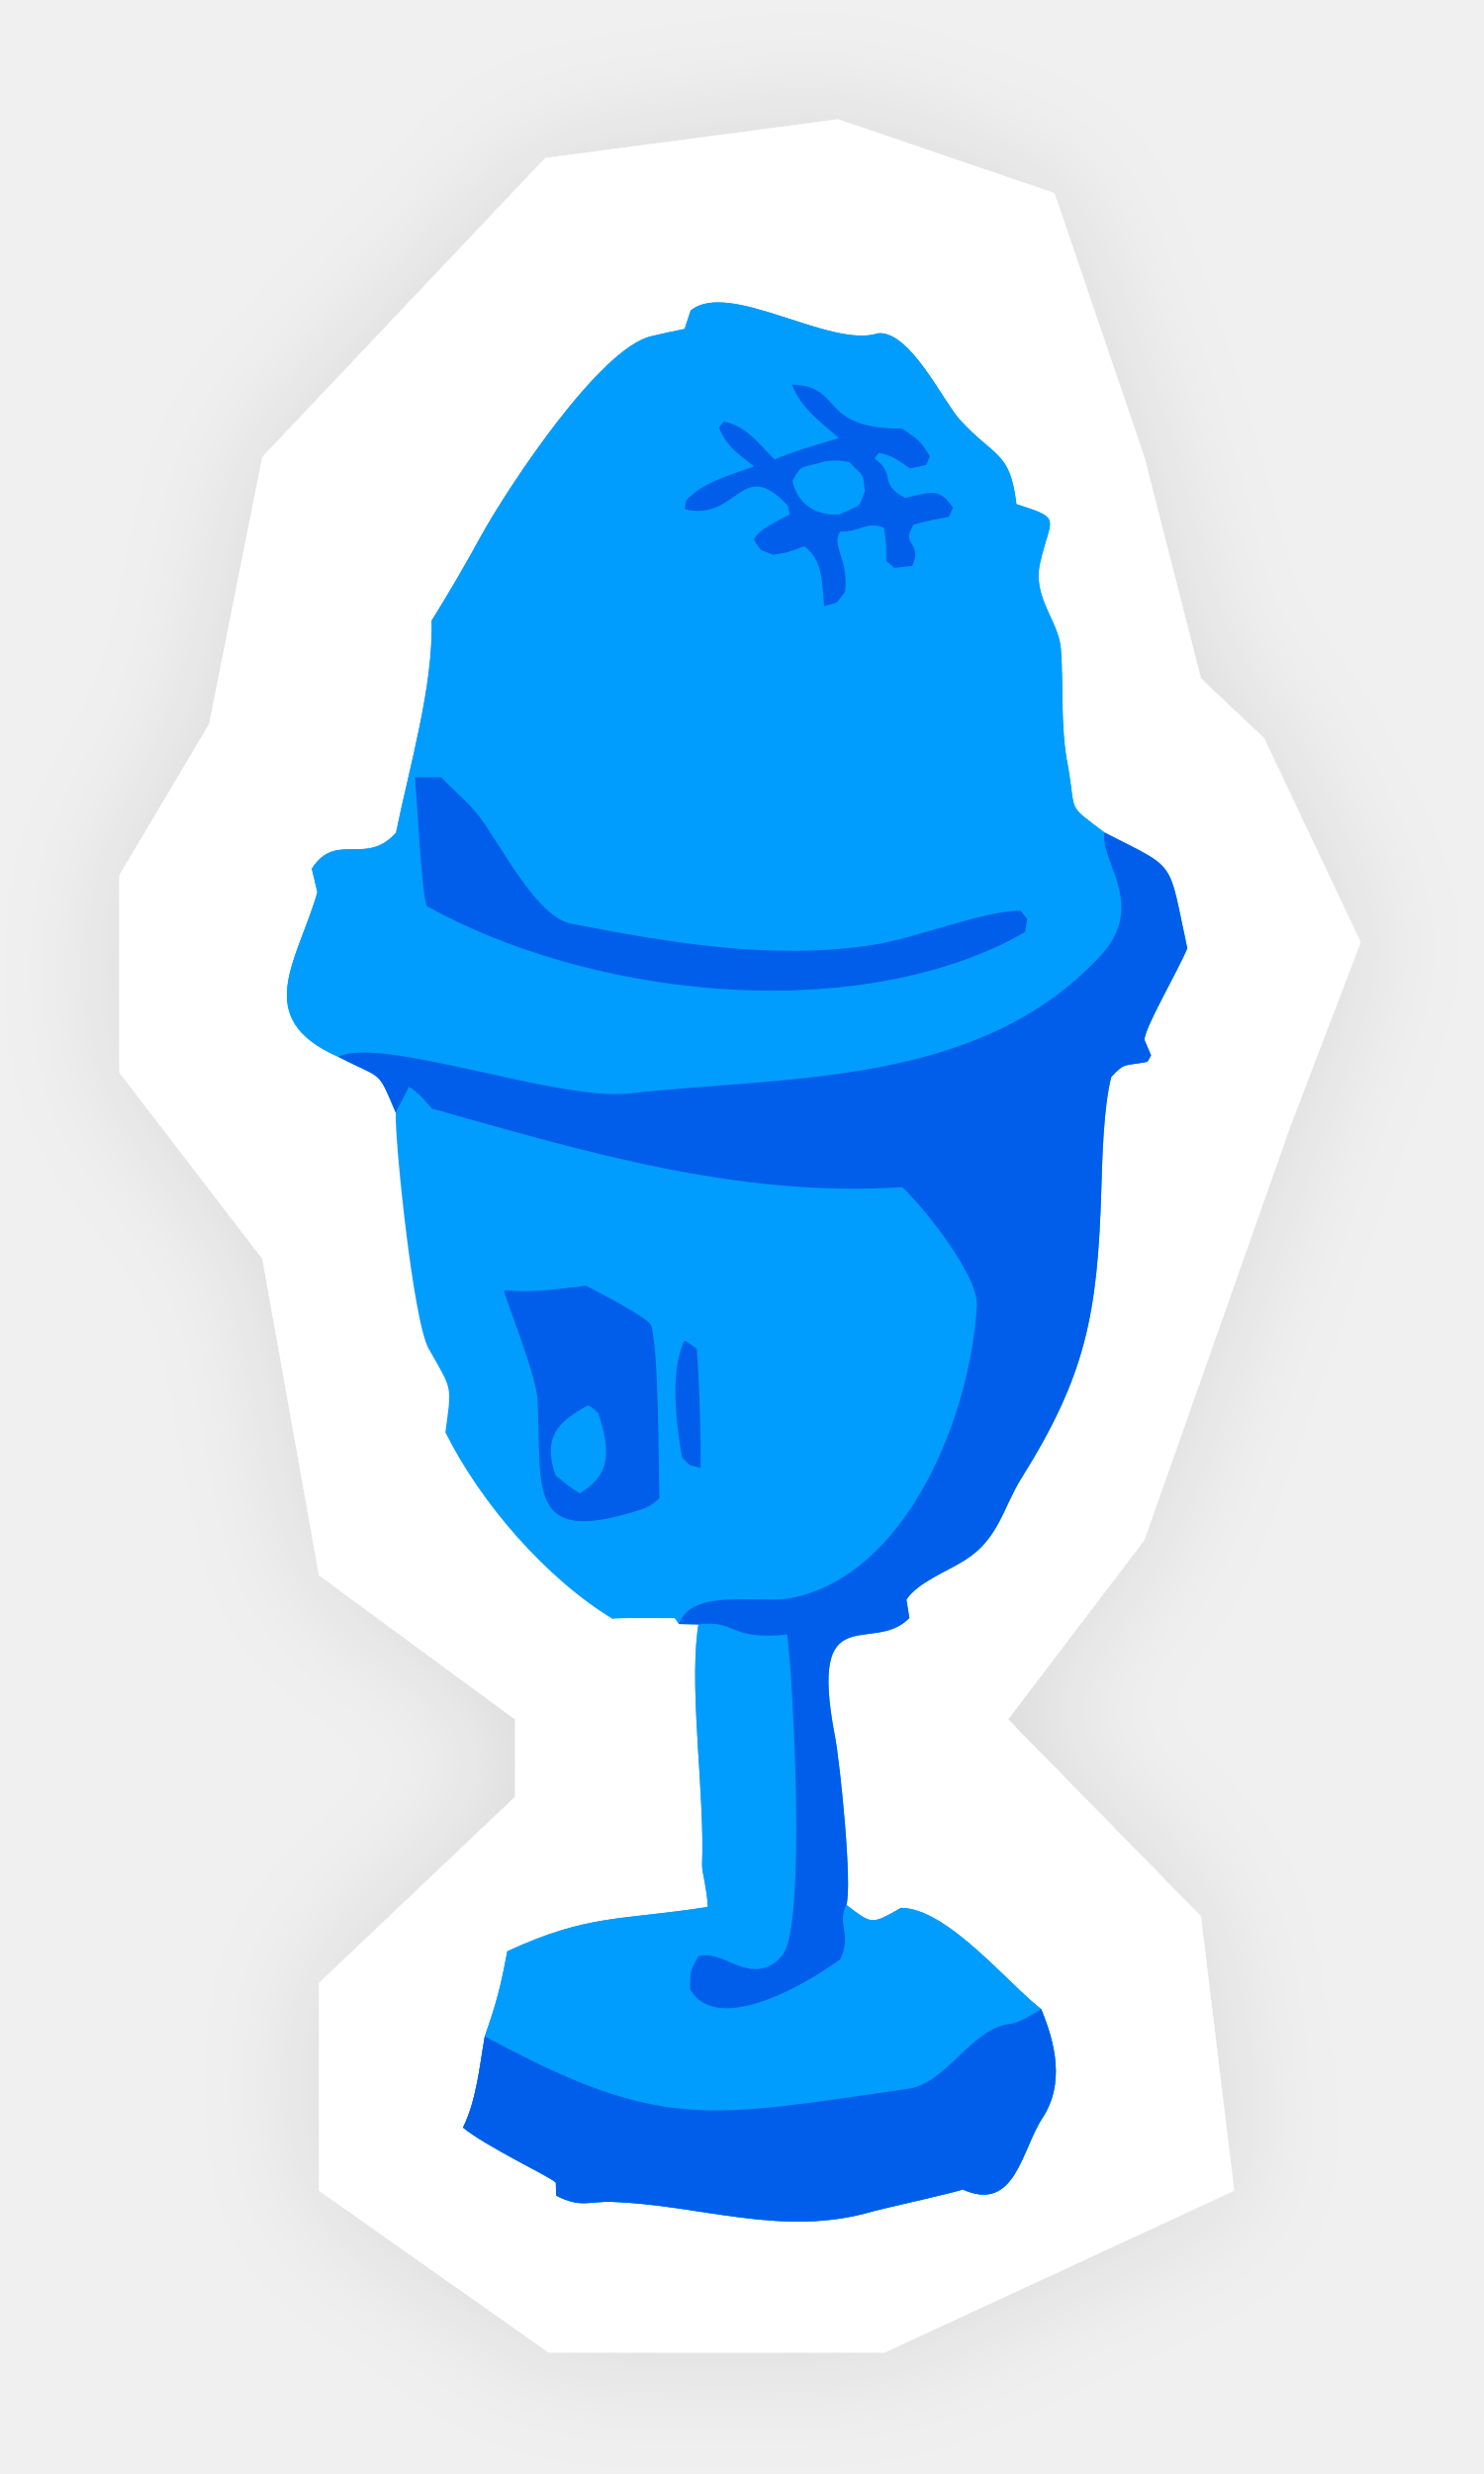
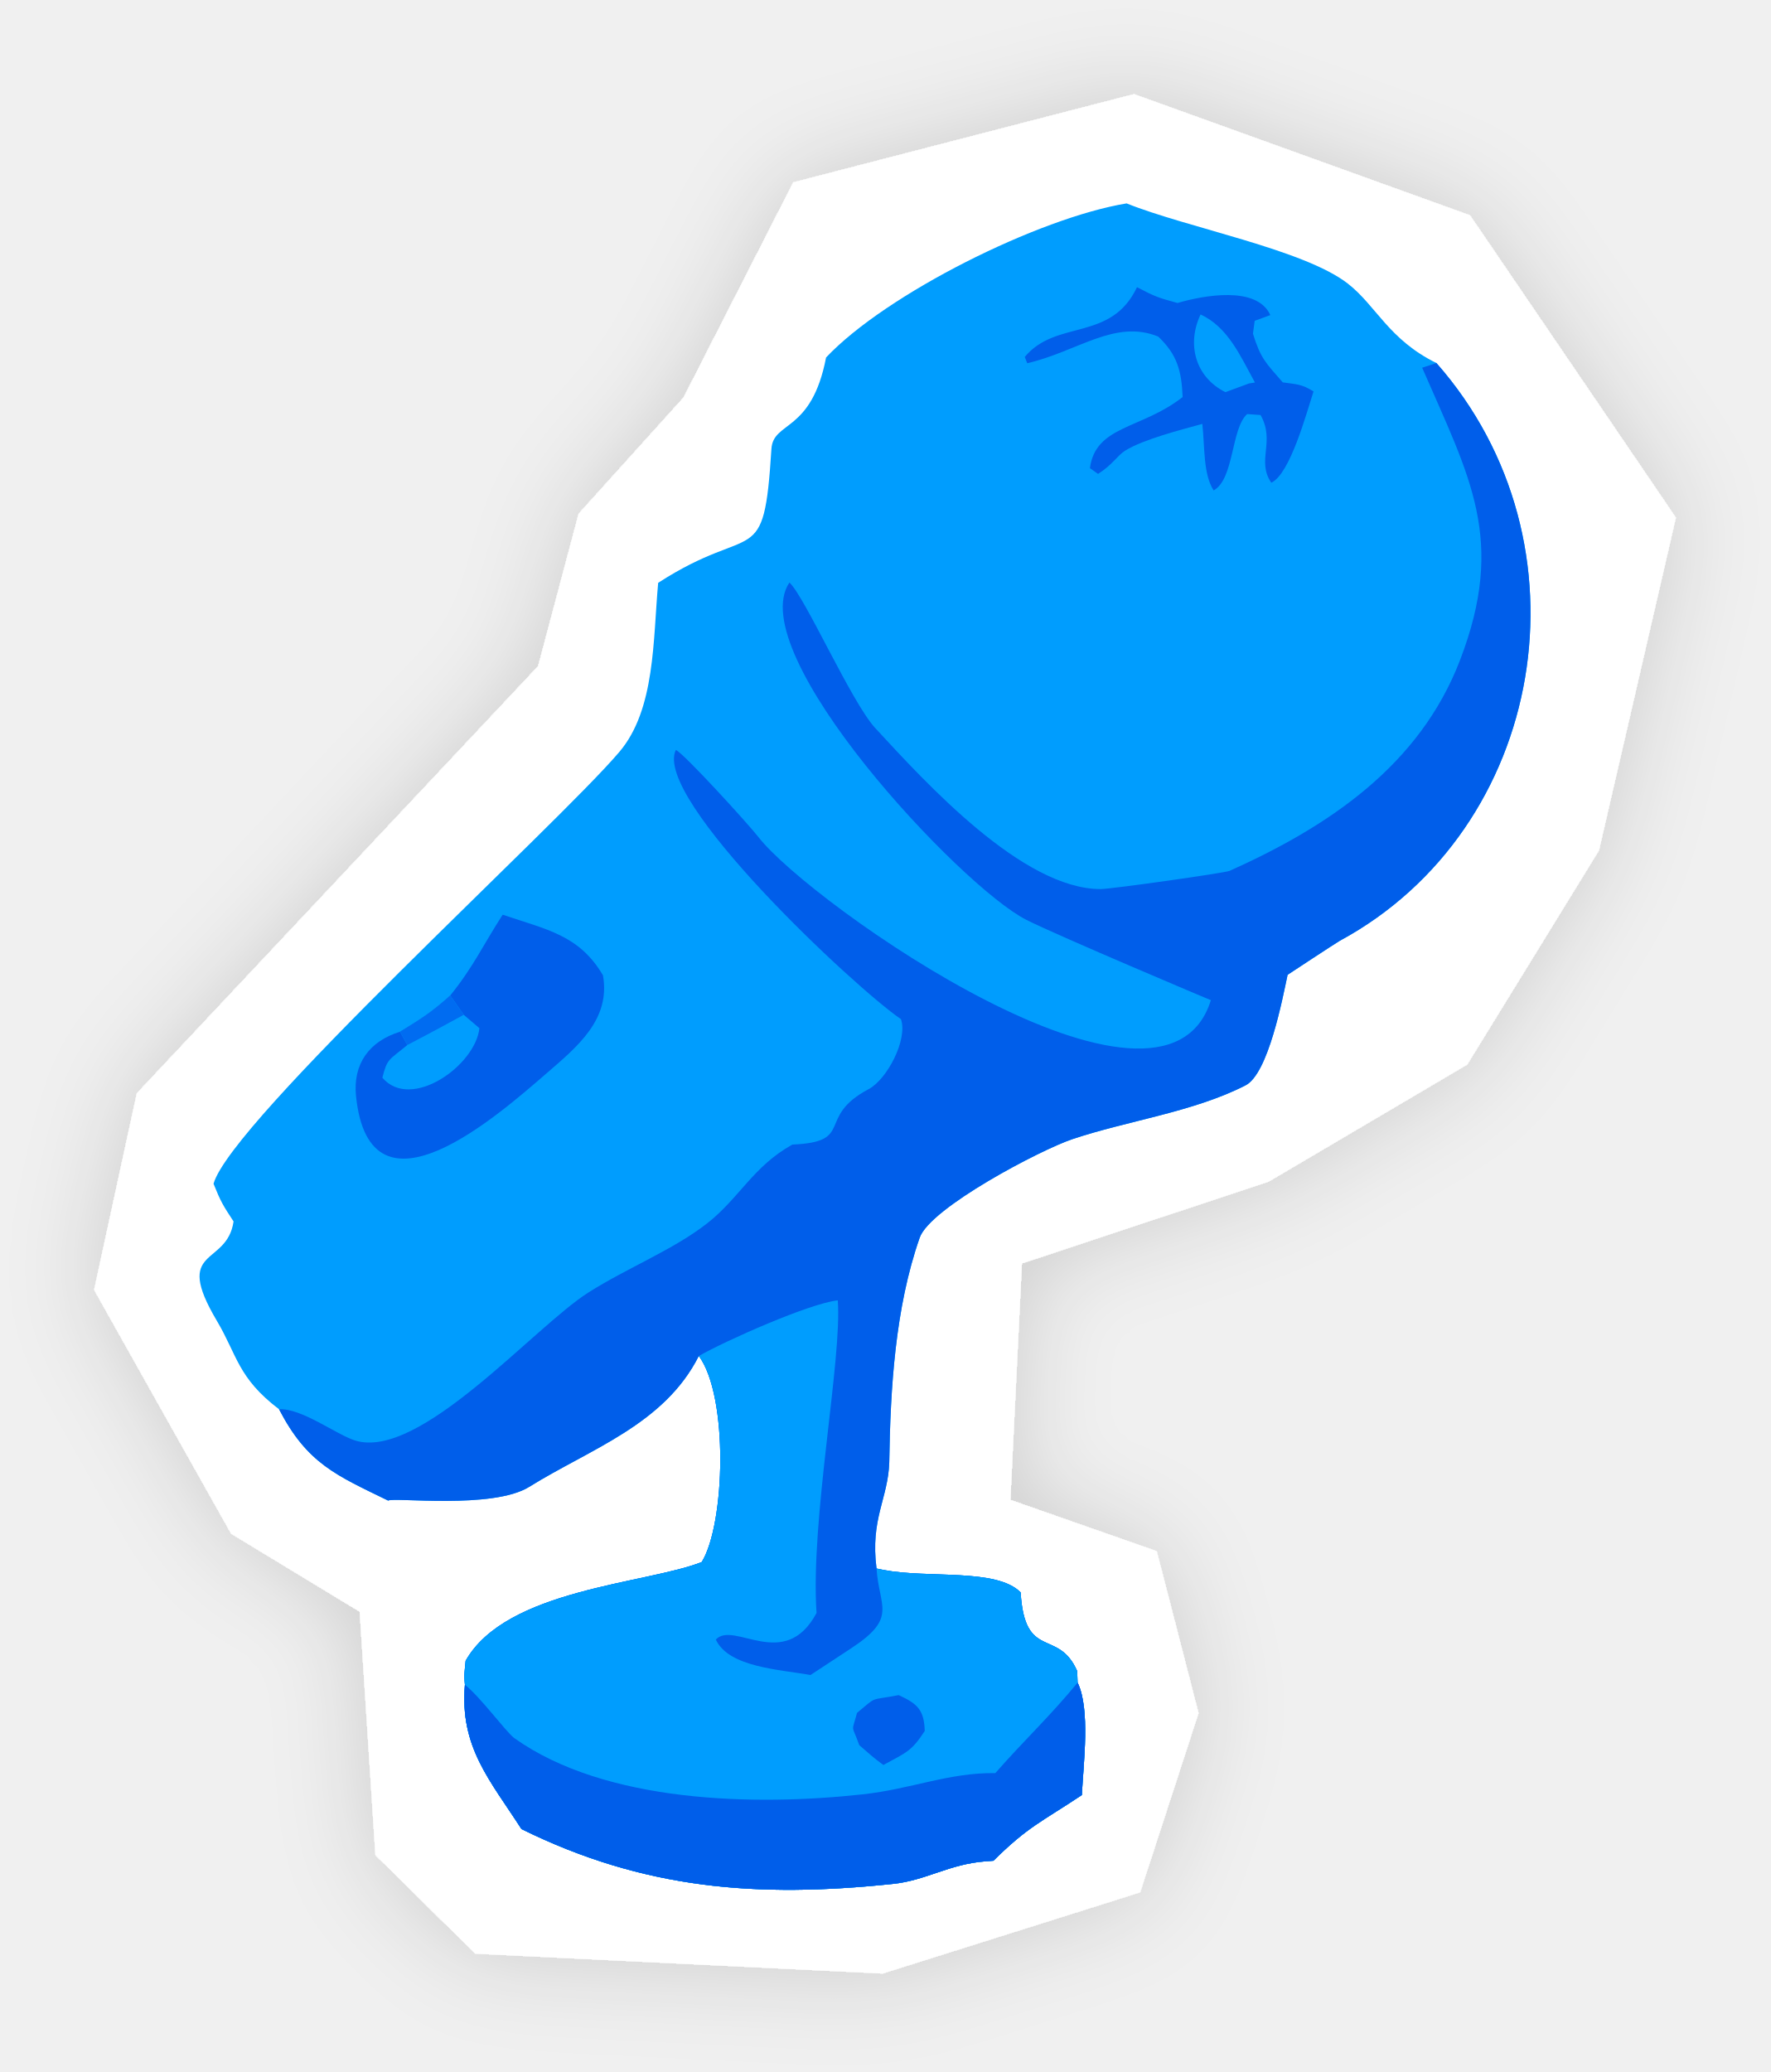
- <svg xmlns="http://www.w3.org/2000/svg" width="153" height="255" viewBox="0 0 153 255" fill="none">
-   <g filter="url(#filter0_d_231_1203)">
-     <path d="M27.059 47.102L56.22 16.294L86.41 12.308L108.709 19.919L117.972 47.102L123.804 69.937L130.322 76.098L140.271 97.12L133.067 115.967L117.972 158.736L103.906 177.221L123.804 197.518L127.234 225.789L91.213 242.461H56.563L32.892 225.789V204.405L53.133 185.195V177.221L32.892 162.361L27.059 129.74L12.308 110.531V90.234L21.57 74.648L27.059 47.102Z" fill="white" />
-     <path d="M44.493 63.981C46.297 61.083 48.02 58.13 49.661 55.124C52.45 50.106 61.827 35.917 67.116 34.661C68.266 34.387 69.424 34.134 70.584 33.903L71.204 32.008C75.167 28.773 85.563 35.97 90.545 34.351C93.835 34.077 97.257 41.409 98.973 43.275C102.586 47.215 104.154 46.482 104.792 51.962C109.702 53.524 108.26 53.292 107.216 58.115C106.454 61.629 109.176 64.028 109.382 66.921C109.668 70.876 109.304 74.963 110.103 78.936C110.99 84.029 109.918 82.776 113.862 85.804C121.487 89.703 120.385 88.424 122.414 97.742C121.389 100.198 117.971 105.973 118 107.192L118.677 108.779L118.305 109.439C115.838 109.93 116.023 109.462 114.575 111.003C113.781 114.027 113.642 119.444 113.551 122.502C113.168 135.474 111.956 141.75 105.289 152.394C103.421 155.384 102.983 158.601 99.492 160.805C97.583 162.007 94.589 163.122 93.453 164.881L93.757 166.771C89.972 170.672 83.282 164.371 86.084 178.957C86.625 181.774 87.899 194.399 87.258 196.344C89.962 198.372 89.793 198.397 92.898 196.643C97.656 196.68 103.921 204.44 107.338 207.077C108.807 210.587 109.79 214.781 107.484 218.289C105.286 221.624 104.688 228.128 99.226 225.66C99.448 225.761 90.882 227.667 89.953 227.938C80.678 230.649 72.293 227.267 63.151 226.954C60.635 226.865 59.925 227.615 57.341 226.309L57.307 224.964C56.785 224.391 50.142 221.271 47.73 219.294C49.12 216.482 49.423 213.084 49.981 209.884C51.225 206.309 51.593 204.863 52.3 201.122C60.696 197.236 64.031 197.958 72.969 196.549C72.936 194.906 72.354 192.897 72.382 192.198C72.67 185.179 71.094 174.625 71.904 168.185L72.006 167.433L69.984 167.389L69.561 166.784C69.29 166.804 62.9 166.704 63.196 166.882C56.362 162.763 49.546 154.946 45.916 147.628C46.588 142.706 46.65 143.355 44.2 139.029C42.593 136.201 40.682 117.439 40.798 114.669C38.849 110.134 39.585 111.364 34.886 108.931C25.756 104.952 30.748 98.938 32.719 91.962C32.719 91.962 32.199 89.761 32.145 89.534C34.662 85.645 37.707 89.332 40.826 85.831C42.228 78.993 44.7 70.612 44.493 63.981Z" fill="#009DFE" />
-     <path d="M44.493 63.981C46.297 61.083 48.02 58.13 49.661 55.124C52.45 50.106 61.827 35.917 67.116 34.661C68.266 34.387 69.424 34.134 70.584 33.903L71.204 32.008C75.167 28.773 85.563 35.97 90.545 34.351C93.835 34.077 97.257 41.409 98.973 43.275C102.586 47.215 104.154 46.482 104.792 51.962C109.702 53.524 108.26 53.292 107.216 58.115C106.454 61.629 109.176 64.028 109.382 66.921C109.668 70.876 109.304 74.963 110.103 78.936C110.99 84.029 109.918 82.776 113.862 85.804C113.436 89.03 118.368 93.293 113.349 98.637C100.782 112.02 81.341 110.893 64.853 112.701C57.392 113.514 39.218 106.703 34.886 108.931C25.756 104.952 30.748 98.938 32.719 91.962C32.719 91.962 32.199 89.761 32.145 89.534C34.662 85.645 37.707 89.332 40.826 85.831C42.228 78.993 44.7 70.612 44.493 63.981Z" fill="#009DFE" />
-     <path d="M42.788 80.113L45.481 80.111C46.771 81.474 48.221 82.614 49.389 84.128C51.585 86.98 55.29 94.514 58.897 95.211C69.122 97.185 79.764 99.005 90.126 97.373C94.326 96.711 101.574 93.824 105.203 93.861L105.901 94.697L105.69 96.055L104.118 96.931C86.859 105.627 60.638 102.645 44.002 93.395C43.458 92.196 42.986 82.192 42.788 80.113Z" fill="#005EEA" />
-     <path d="M81.659 39.646C87.114 39.803 84.213 44.168 93.034 44.181C94.644 45.308 94.887 45.364 95.871 47.047L95.489 47.933L93.806 48.283C92.622 47.48 92.004 46.91 90.6 46.685L90.165 47.262C92.466 48.896 90.511 49.888 93.329 51.312C95.797 50.822 96.803 50.114 98.248 52.321L97.832 53.276C96.483 53.503 95.531 53.724 94.206 54.066C92.776 56.325 95.189 55.826 94.057 58.327L92.206 58.539L91.371 57.821C91.376 56.267 91.4 55.977 91.127 54.393C89.278 53.69 88.828 54.812 86.627 54.793C85.642 56.207 87.556 57.667 87.123 61.012C85.983 62.427 86.671 61.937 84.964 62.494C84.749 60.1 84.866 57.741 82.917 56.303C81.421 56.872 81.254 56.957 79.706 57.186C78.074 56.501 78.698 57.036 77.704 55.622C78.376 54.422 80.072 53.777 81.426 53.01L81.233 52.133C76.388 46.899 76.125 53.822 70.597 52.487L70.749 51.571C72.499 49.682 75.32 48.955 77.741 48.079C76.088 46.731 74.927 46.072 74.129 44.066L74.593 43.451C76.876 43.879 78.105 45.583 79.852 47.358C81.932 46.457 84.311 45.81 86.488 45.144C84.605 43.498 82.523 42.027 81.659 39.646Z" fill="#005EEA" />
-     <path d="M85.122 47.537C86.324 47.429 86.374 47.439 87.57 47.633C89.142 49.287 88.879 48.541 89.174 50.571C88.441 52.552 88.912 51.87 86.597 53.002C84.271 53.24 82.226 52.028 81.703 49.577C82.675 47.752 82.476 48.326 85.122 47.537Z" fill="#009DFE" />
-     <path d="M72.006 167.433C75.943 166.911 75.07 169.112 81.166 168.476C81.792 173.411 83.073 198.059 80.765 201.373C80.156 202.244 79.254 202.831 78.24 202.939C75.984 203.18 74.226 201.104 72.03 201.614C71.086 203.187 71.178 203.148 71.147 205.062C74.033 209.926 83.301 204.37 86.613 201.969C87.893 199.401 86.244 198.307 87.258 196.344C89.962 198.372 89.793 198.397 92.898 196.643C97.656 196.68 103.921 204.44 107.338 207.077C108.807 210.587 109.789 214.781 107.483 218.289C105.286 221.624 104.688 228.128 99.226 225.66C99.448 225.761 90.882 227.667 89.952 227.937C80.677 230.649 72.293 227.267 63.151 226.954C60.634 226.865 59.924 227.615 57.341 226.309L57.306 224.963C56.785 224.391 50.142 221.271 47.73 219.294C49.12 216.481 49.423 213.084 49.981 209.884C51.225 206.309 51.592 204.863 52.3 201.122C60.695 197.236 64.031 197.958 72.969 196.549C72.936 194.905 72.354 192.897 72.382 192.197C72.67 185.179 71.094 174.625 71.904 168.185L72.006 167.433Z" fill="#009DFE" />
-     <path d="M47.73 219.294C49.12 216.481 49.423 213.084 49.981 209.884C68.289 219.801 72.943 218.23 93.586 215.302C97.699 214.719 100.14 208.953 104.299 208.58C105.012 208.516 106.67 207.513 107.338 207.077C108.807 210.587 109.789 214.78 107.483 218.288C105.285 221.624 104.687 228.128 99.226 225.66C99.448 225.761 90.882 227.667 89.952 227.937C80.677 230.649 72.293 227.267 63.151 226.954C60.634 226.865 59.924 227.615 57.34 226.309L57.306 224.963C56.785 224.391 50.142 221.271 47.73 219.294Z" fill="#005EEA" />
-     <path d="M113.861 85.804C121.486 89.704 120.384 88.424 122.413 97.742C121.388 100.199 117.97 105.973 118 107.192L118.676 108.78L118.305 109.44C115.837 109.93 116.022 109.462 114.575 111.003C113.78 114.028 113.642 119.444 113.55 122.502C113.167 135.474 111.955 141.75 105.289 152.394C103.42 155.385 102.982 158.602 99.491 160.805C97.583 162.007 94.588 163.122 93.452 164.881L93.757 166.771C89.972 170.672 83.281 164.371 86.084 178.957C86.624 181.774 87.898 194.4 87.258 196.344C86.243 198.308 87.892 199.401 86.612 201.97C83.301 204.37 74.033 209.926 71.147 205.062C71.178 203.148 71.085 203.187 72.029 201.615C74.226 201.105 75.983 203.18 78.24 202.94C79.253 202.831 80.156 202.244 80.765 201.374C83.073 198.059 81.792 173.411 81.166 168.476C75.07 169.112 75.943 166.911 72.006 167.433L69.984 167.39C71.372 163.583 78.388 165.344 81.58 164.71C93.52 162.338 100.034 146.003 100.715 134.604C100.901 131.479 95.216 124.425 93.025 122.364C76.121 123.447 60.553 118.784 44.528 114.262C44.489 114.252 43.082 112.45 42.162 112.043L40.797 114.67C38.849 110.134 39.584 111.364 34.885 108.931C39.218 106.704 57.391 113.515 64.853 112.701C81.341 110.893 100.782 112.02 113.348 98.637C118.367 93.294 113.435 89.03 113.861 85.804Z" fill="#005EEA" />
-     <path d="M51.927 132.999C55.17 133.229 57.18 132.911 60.429 132.519C61.751 133.217 66.894 135.857 67.138 136.623C67.942 139.174 67.891 151.651 67.992 154.428L67.374 154.961C67.263 155.022 66.53 155.455 66.38 155.504C54.259 159.484 55.854 153.843 55.43 144.365C55.323 141.929 52.618 135.235 51.927 132.999Z" fill="#005EEA" />
-     <path d="M60.615 144.869C61.082 145.032 61.272 145.312 61.688 145.69C62.867 149.328 63.145 151.889 59.777 153.914C58.739 153.287 58.227 152.832 57.28 152.078C55.941 148.18 57.439 146.561 60.615 144.869Z" fill="#009DFE" />
-     <path d="M70.578 138.169C70.967 138.357 71.462 138.762 71.834 139.034C72.078 141.358 72.306 149.086 72.226 151.307C70.761 150.888 71.356 151.271 70.32 150.223C69.716 146.836 69.018 141.262 70.578 138.169Z" fill="#005EEA" />
+ <svg xmlns="http://www.w3.org/2000/svg" width="188" height="220" viewBox="0 0 188 220" fill="none">
+   <g filter="url(#filter0_d_336_1506)">
+     <path d="M84.24 19.363L72.586 42.217L61.445 54.556L57.143 70.742L14.53 116.094L10 136.953L24.548 162.841L38.198 171.118L39.866 196.964L50.481 207.436L93.709 209.542L121.065 200.921L127.262 181.9L122.83 164.703L107.285 159.261L108.509 134.142L134.697 125.464L155.797 113.025L169.787 90.284L177.95 54.964L156.092 22.864L120.415 10L84.24 19.363Z" fill="white" />
  </g>
+   <path d="M69.888 61.884C80.089 55.282 81.094 60.786 81.915 47.661C82.1 44.682 86.177 45.985 87.717 37.957C94.094 31.197 110.313 23.125 119.631 21.596C126.085 24.192 138.492 26.485 143.142 30.128C146.151 32.486 147.47 36.062 152.529 38.545C169.43 57.724 164.146 88.041 142.274 99.887C141.944 100.065 136.732 103.496 136.727 103.502C136.199 105.965 134.686 113.996 132.262 115.24C126.728 118.076 119.708 118.993 113.865 120.956C110.511 122.078 98.78 128.228 97.661 131.415C95.051 138.856 94.545 147.446 94.429 155.261C94.313 159.097 92.394 161.258 93.077 166.541L93.818 166.693C98.608 167.611 105.813 166.484 108.378 169.075C108.82 176.388 112.36 172.834 114.383 177.427L114.428 178.656C115.79 181.467 115.051 187.172 114.877 190.592C110.549 193.475 109.201 193.9 105.49 197.568L104.65 197.63C100.74 197.93 98.379 199.656 94.797 200.03C80.434 201.532 68.385 200.622 55.37 194.202C52.028 189.002 48.808 185.526 49.366 178.882C49.245 177.753 49.341 177.473 49.443 176.335C53.767 168.706 68.604 168.183 74.513 165.856C77.01 161.793 77.373 148.269 74.206 143.975C70.522 151.267 62.724 153.813 56.193 157.872C52.31 160.286 41.748 158.944 41.22 159.332C35.698 156.641 32.622 155.406 29.628 149.629C25.24 146.29 25.212 143.925 23.02 140.228C18.31 132.282 24.092 134.533 24.801 129.692C23.666 127.964 23.438 127.591 22.674 125.688C24.538 119.056 59.116 87.665 65.767 79.836C69.596 75.329 69.334 67.936 69.888 61.884Z" fill="#009DFE" />
+   <path d="M152.529 38.545C169.431 57.724 164.146 88.041 142.274 99.887C141.945 100.065 136.732 103.496 136.727 103.502C136.199 105.965 134.686 113.996 132.262 115.24C126.729 118.076 119.708 118.994 113.866 120.956C110.511 122.078 98.78 128.228 97.661 131.415C95.051 138.857 94.545 147.446 94.429 155.261C94.313 159.097 92.394 161.258 93.077 166.541L93.818 166.693C98.608 167.611 105.813 166.484 108.378 169.075C108.82 176.388 112.361 172.834 114.383 177.427L114.428 178.656C115.79 181.467 115.051 187.172 114.878 190.592C110.55 193.475 109.201 193.9 105.49 197.568L104.65 197.63C100.74 197.93 98.379 199.656 94.797 200.03C80.434 201.532 68.385 200.622 55.371 194.202C52.028 189.002 48.808 185.526 49.367 178.882C49.245 177.753 49.342 177.473 49.444 176.335C53.767 168.706 68.604 168.183 74.513 165.856C77.011 161.793 77.373 148.269 74.207 143.975C70.522 151.267 62.724 153.813 56.193 157.873C52.31 160.286 41.748 158.944 41.22 159.332C35.698 156.641 32.622 155.406 29.628 149.63C32.041 149.502 35.704 152.321 37.706 152.948C44.569 155.085 56.696 140.894 62.486 137.231C66.631 134.604 71.45 132.727 75.07 129.908C78.492 127.239 79.984 123.825 84.139 121.529C90.871 121.243 86.582 118.638 92.241 115.64C94.202 114.599 96.422 110.355 95.665 108.206C90.773 104.875 69.264 84.757 71.766 79.626C72.618 79.994 79.421 87.447 80.542 88.886C86.05 95.96 123.597 122.328 128.579 106.194C128.604 106.221 112.31 99.346 108.991 97.67C101.998 94.14 78.797 69.327 83.825 61.851C85.462 63.342 90.349 74.436 92.904 77.267C98.282 83.094 108.582 94.408 116.876 94.4C117.988 94.399 130.061 92.693 130.57 92.465C141.098 87.745 150.738 81.269 155.025 70.119C159.966 57.272 156.064 50.674 151.015 39.044L152.529 38.545Z" fill="#005EEA" />
+   <path d="M74.207 143.975C76.997 142.374 85.973 138.382 88.96 138.069C89.441 144.298 86.031 161.387 86.706 171.261C83.321 177.592 77.92 172.021 76.011 174.085C77.381 177.057 82.897 177.268 86.064 177.849L90.392 175.005C95.364 171.747 93.33 170.628 93.077 166.541L93.818 166.693C98.608 167.611 105.813 166.484 108.378 169.075C108.82 176.388 112.361 172.834 114.383 177.427L114.428 178.656C115.79 181.467 115.051 187.172 114.878 190.592C110.55 193.475 109.201 193.9 105.49 197.568L104.65 197.63C100.74 197.93 98.379 199.656 94.797 200.03C80.434 201.532 68.385 200.622 55.371 194.202C52.028 189.002 48.808 185.526 49.367 178.882C49.245 177.753 49.342 177.473 49.444 176.335C53.767 168.706 68.604 168.183 74.513 165.856C77.011 161.793 77.373 148.269 74.207 143.975Z" fill="#009DFE" />
+   <path d="M114.428 178.656C115.79 181.467 115.051 187.172 114.877 190.593C110.549 193.475 109.201 193.9 105.49 197.568L104.65 197.63C100.74 197.93 98.379 199.656 94.797 200.03C80.434 201.532 68.385 200.622 55.37 194.202C52.028 189.002 48.808 185.526 49.366 178.882C51.06 180.237 53.63 183.772 54.585 184.529C64.282 191.459 80.22 191.771 91.614 190.518C96.776 189.956 100.763 188.194 105.691 188.266C108.644 184.884 111.524 182.202 114.428 178.656Z" fill="#005EEA" />
+   <path d="M95.432 179.984C97.49 180.924 98.122 181.607 98.196 183.787C96.778 185.984 96.201 186.085 93.803 187.402C92.838 186.709 92.133 186.068 91.243 185.295C90.415 182.968 90.415 184.073 91.005 181.867C93.232 180.025 92.23 180.597 95.432 179.984Z" fill="#005EEA" />
+   <path d="M53.377 97.122C58.053 98.711 61.506 99.27 64.027 103.559C64.855 108.229 61.331 111.118 58.054 113.948C53.012 118.3 39.269 130.546 37.806 116.391C37.452 112.957 39.222 110.544 42.481 109.547C44.753 108.147 45.785 107.513 47.809 105.7C50.298 102.612 51.302 100.33 53.377 97.122Z" fill="#005EEA" />
+   <path d="M42.481 109.547C44.753 108.146 45.785 107.512 47.809 105.699L49.245 107.752L50.907 109.17C50.481 113.146 43.639 117.992 40.602 114.428C41.124 112.374 41.264 112.6 43.254 110.96L42.481 109.547Z" fill="#009DFE" />
+   <path d="M42.48 109.547C44.753 108.147 45.785 107.512 47.809 105.7L49.244 107.752C47.258 108.844 45.262 109.909 43.254 110.96L42.48 109.547Z" fill="#006CF1" />
+   <path d="M120.734 30.494C122.639 31.484 122.957 31.609 125.035 32.17C127.782 31.369 133.461 30.297 134.892 33.456L133.23 34.064L133.047 35.436C133.865 38.062 134.38 38.499 136.21 40.598C137.723 40.821 138.18 40.756 139.479 41.562C138.746 43.801 136.997 50.34 134.993 51.253C133.387 48.917 135.453 46.888 133.852 44.065L132.432 43.965C130.715 45.481 131.071 50.855 128.873 52.073C127.752 50.334 127.944 47.502 127.67 45.008C125.419 45.629 121.421 46.644 119.489 47.841C118.635 48.37 118.166 49.328 116.597 50.318L115.735 49.708C116.346 45.144 121.228 45.588 125.581 42.154C125.46 39.341 124.999 37.656 122.989 35.737C118.386 33.861 114.426 37.324 109.079 38.566L108.815 37.901C112.164 33.867 117.967 36.333 120.734 30.494Z" fill="#005EEA" />
+   <path d="M127.485 33.388C130.416 34.752 131.704 37.791 133.256 40.615L132.619 40.717L130.122 41.638C126.917 40.038 125.99 36.541 127.485 33.388Z" fill="#009DFE" />
  <defs>
-     <filter id="filter0_d_231_1203" x="4.673e-05" y="-7.53403e-05" width="152.579" height="254.769" filterUnits="userSpaceOnUse" color-interpolation-filters="sRGB">
+     <filter id="filter0_d_336_1506" x="0" y="0" width="187.95" height="219.542" filterUnits="userSpaceOnUse" color-interpolation-filters="sRGB">
      <feFlood flood-opacity="0" result="BackgroundImageFix" />
      <feColorMatrix in="SourceAlpha" type="matrix" values="0 0 0 0 0 0 0 0 0 0 0 0 0 0 0 0 0 0 127 0" result="hardAlpha" />
      <feOffset />
-       <feGaussianBlur stdDeviation="6.154" />
+       <feGaussianBlur stdDeviation="5" />
      <feComposite in2="hardAlpha" operator="out" />
-       <feColorMatrix type="matrix" values="0 0 0 0 0 0 0 0 0 0 0 0 0 0 0 0 0 0 0.1 0" />
-       <feBlend mode="normal" in2="BackgroundImageFix" result="effect1_dropShadow_231_1203" />
-       <feBlend mode="normal" in="SourceGraphic" in2="effect1_dropShadow_231_1203" result="shape" />
+       <feColorMatrix type="matrix" values="0 0 0 0 0 0 0 0 0 0 0 0 0 0 0 0 0 0 0.15 0" />
+       <feBlend mode="normal" in2="BackgroundImageFix" result="effect1_dropShadow_336_1506" />
+       <feBlend mode="normal" in="SourceGraphic" in2="effect1_dropShadow_336_1506" result="shape" />
    </filter>
  </defs>
</svg>
